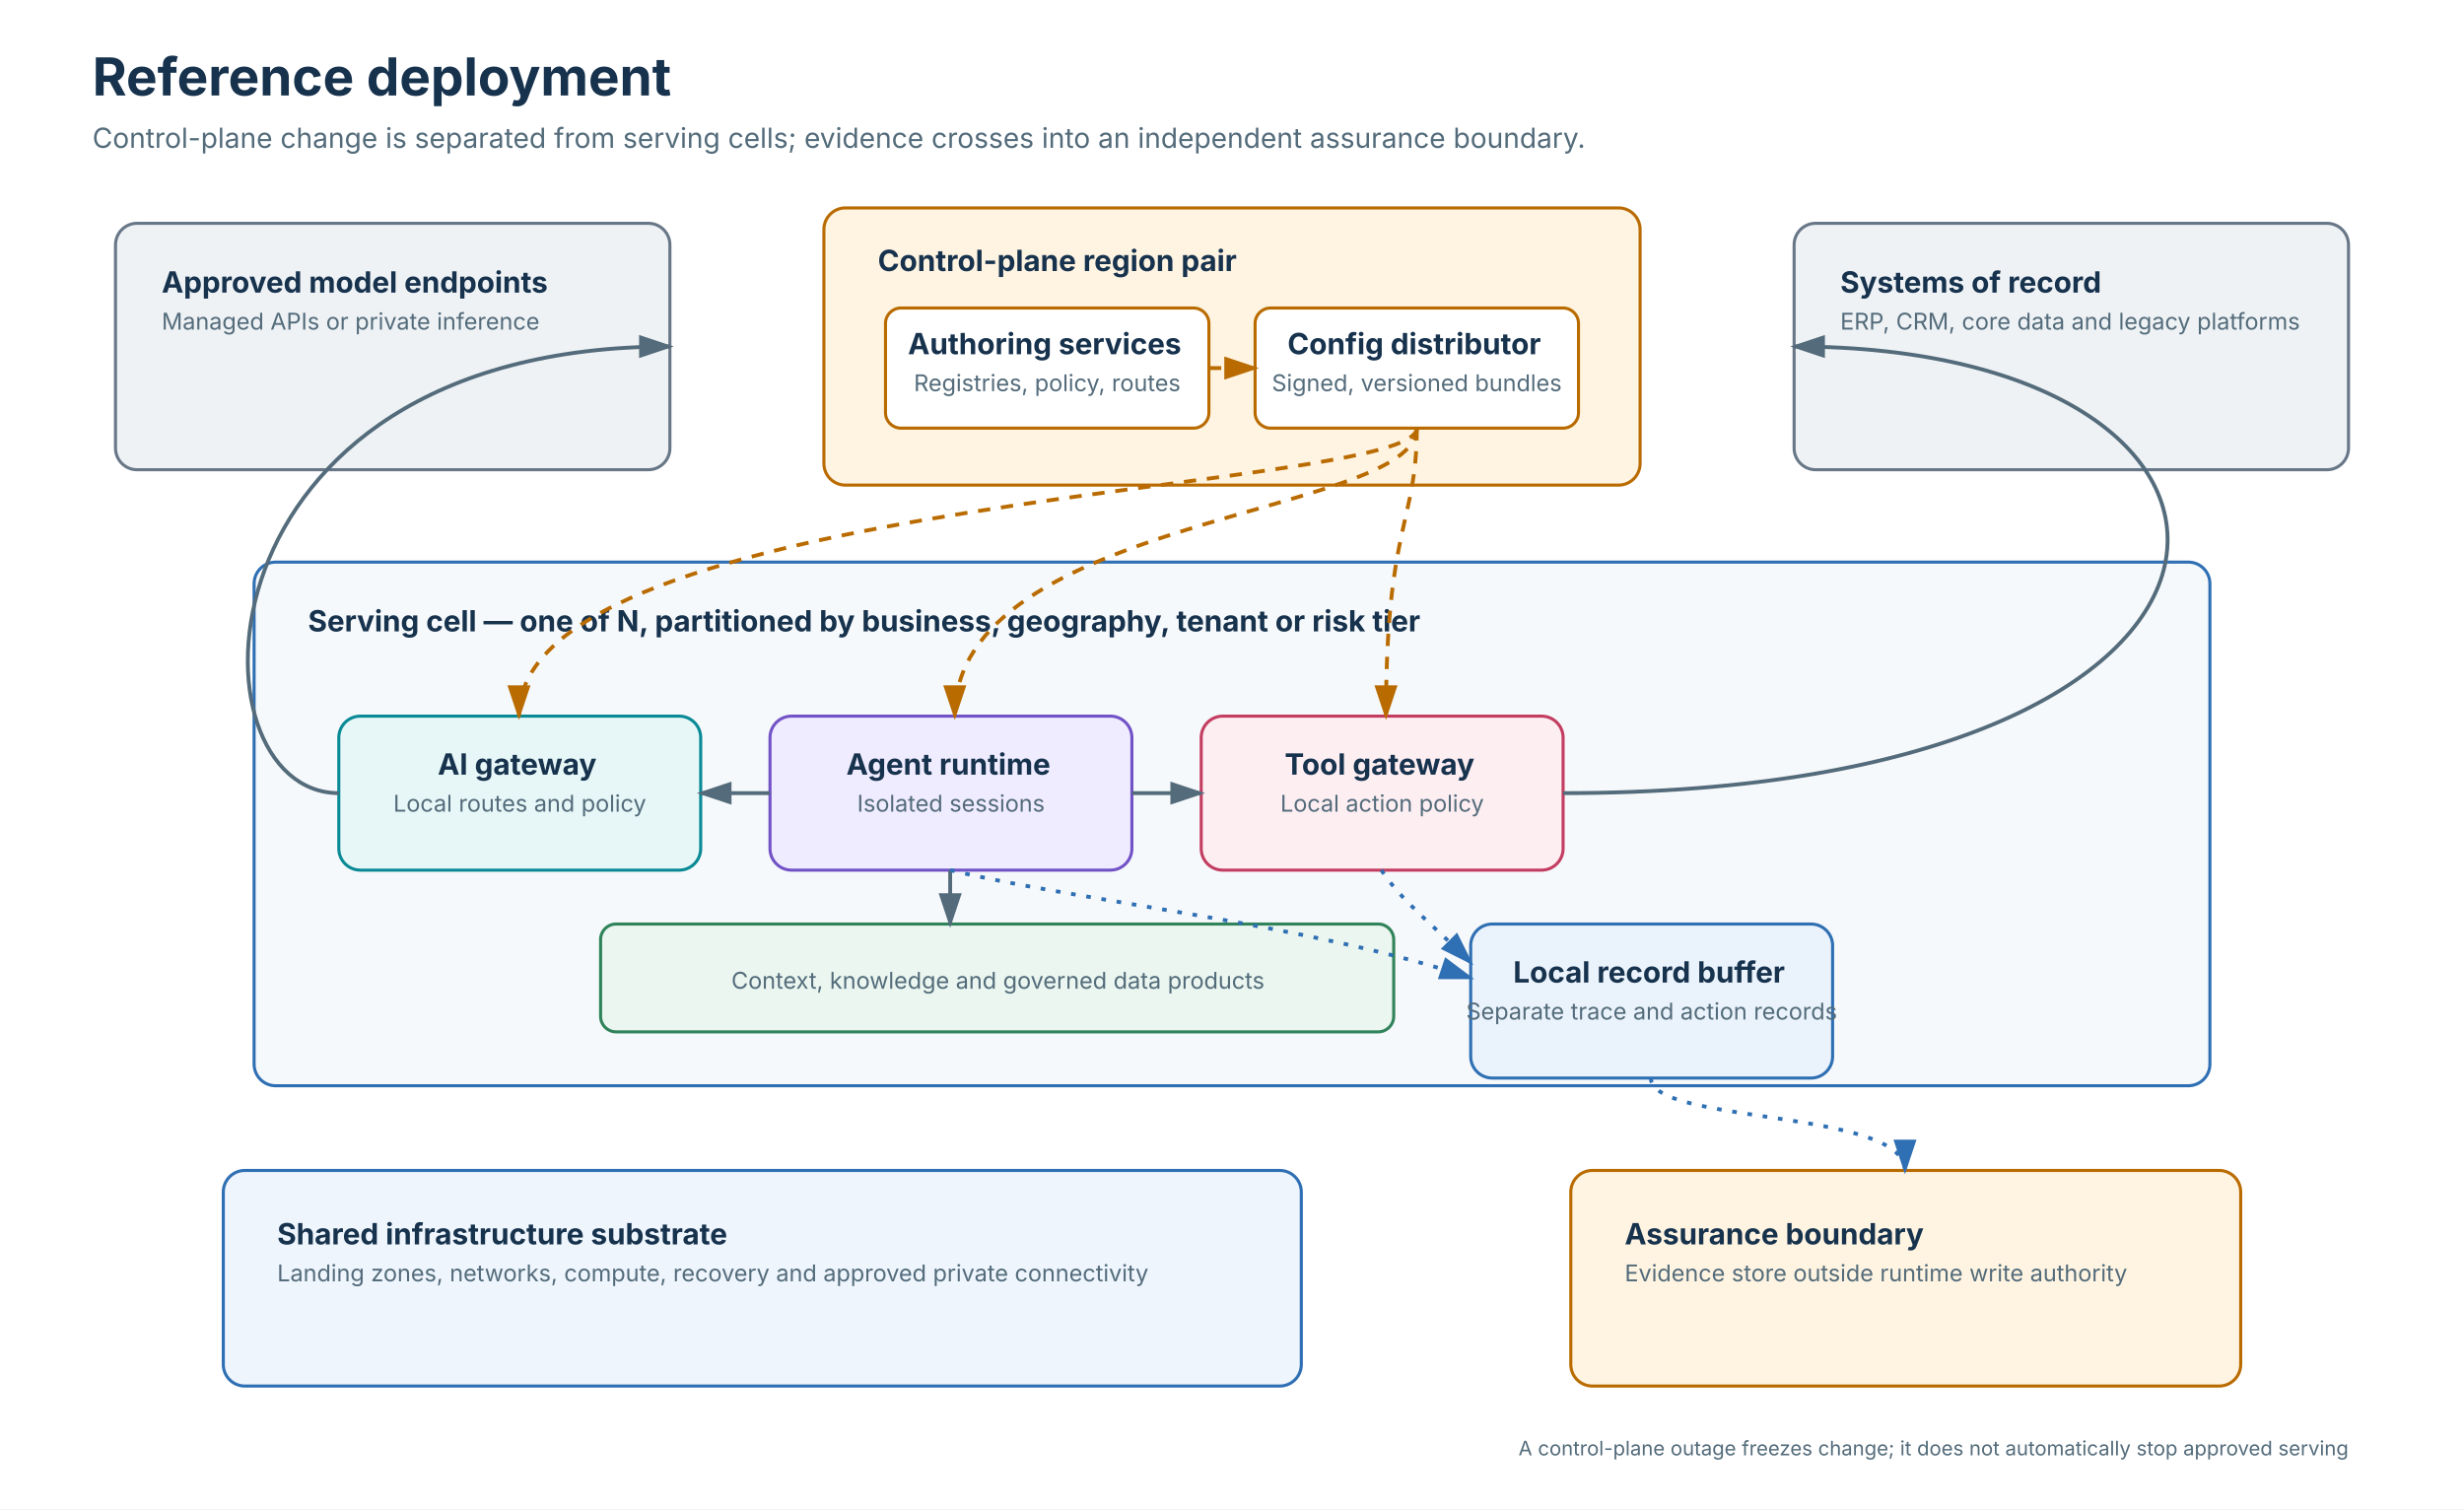
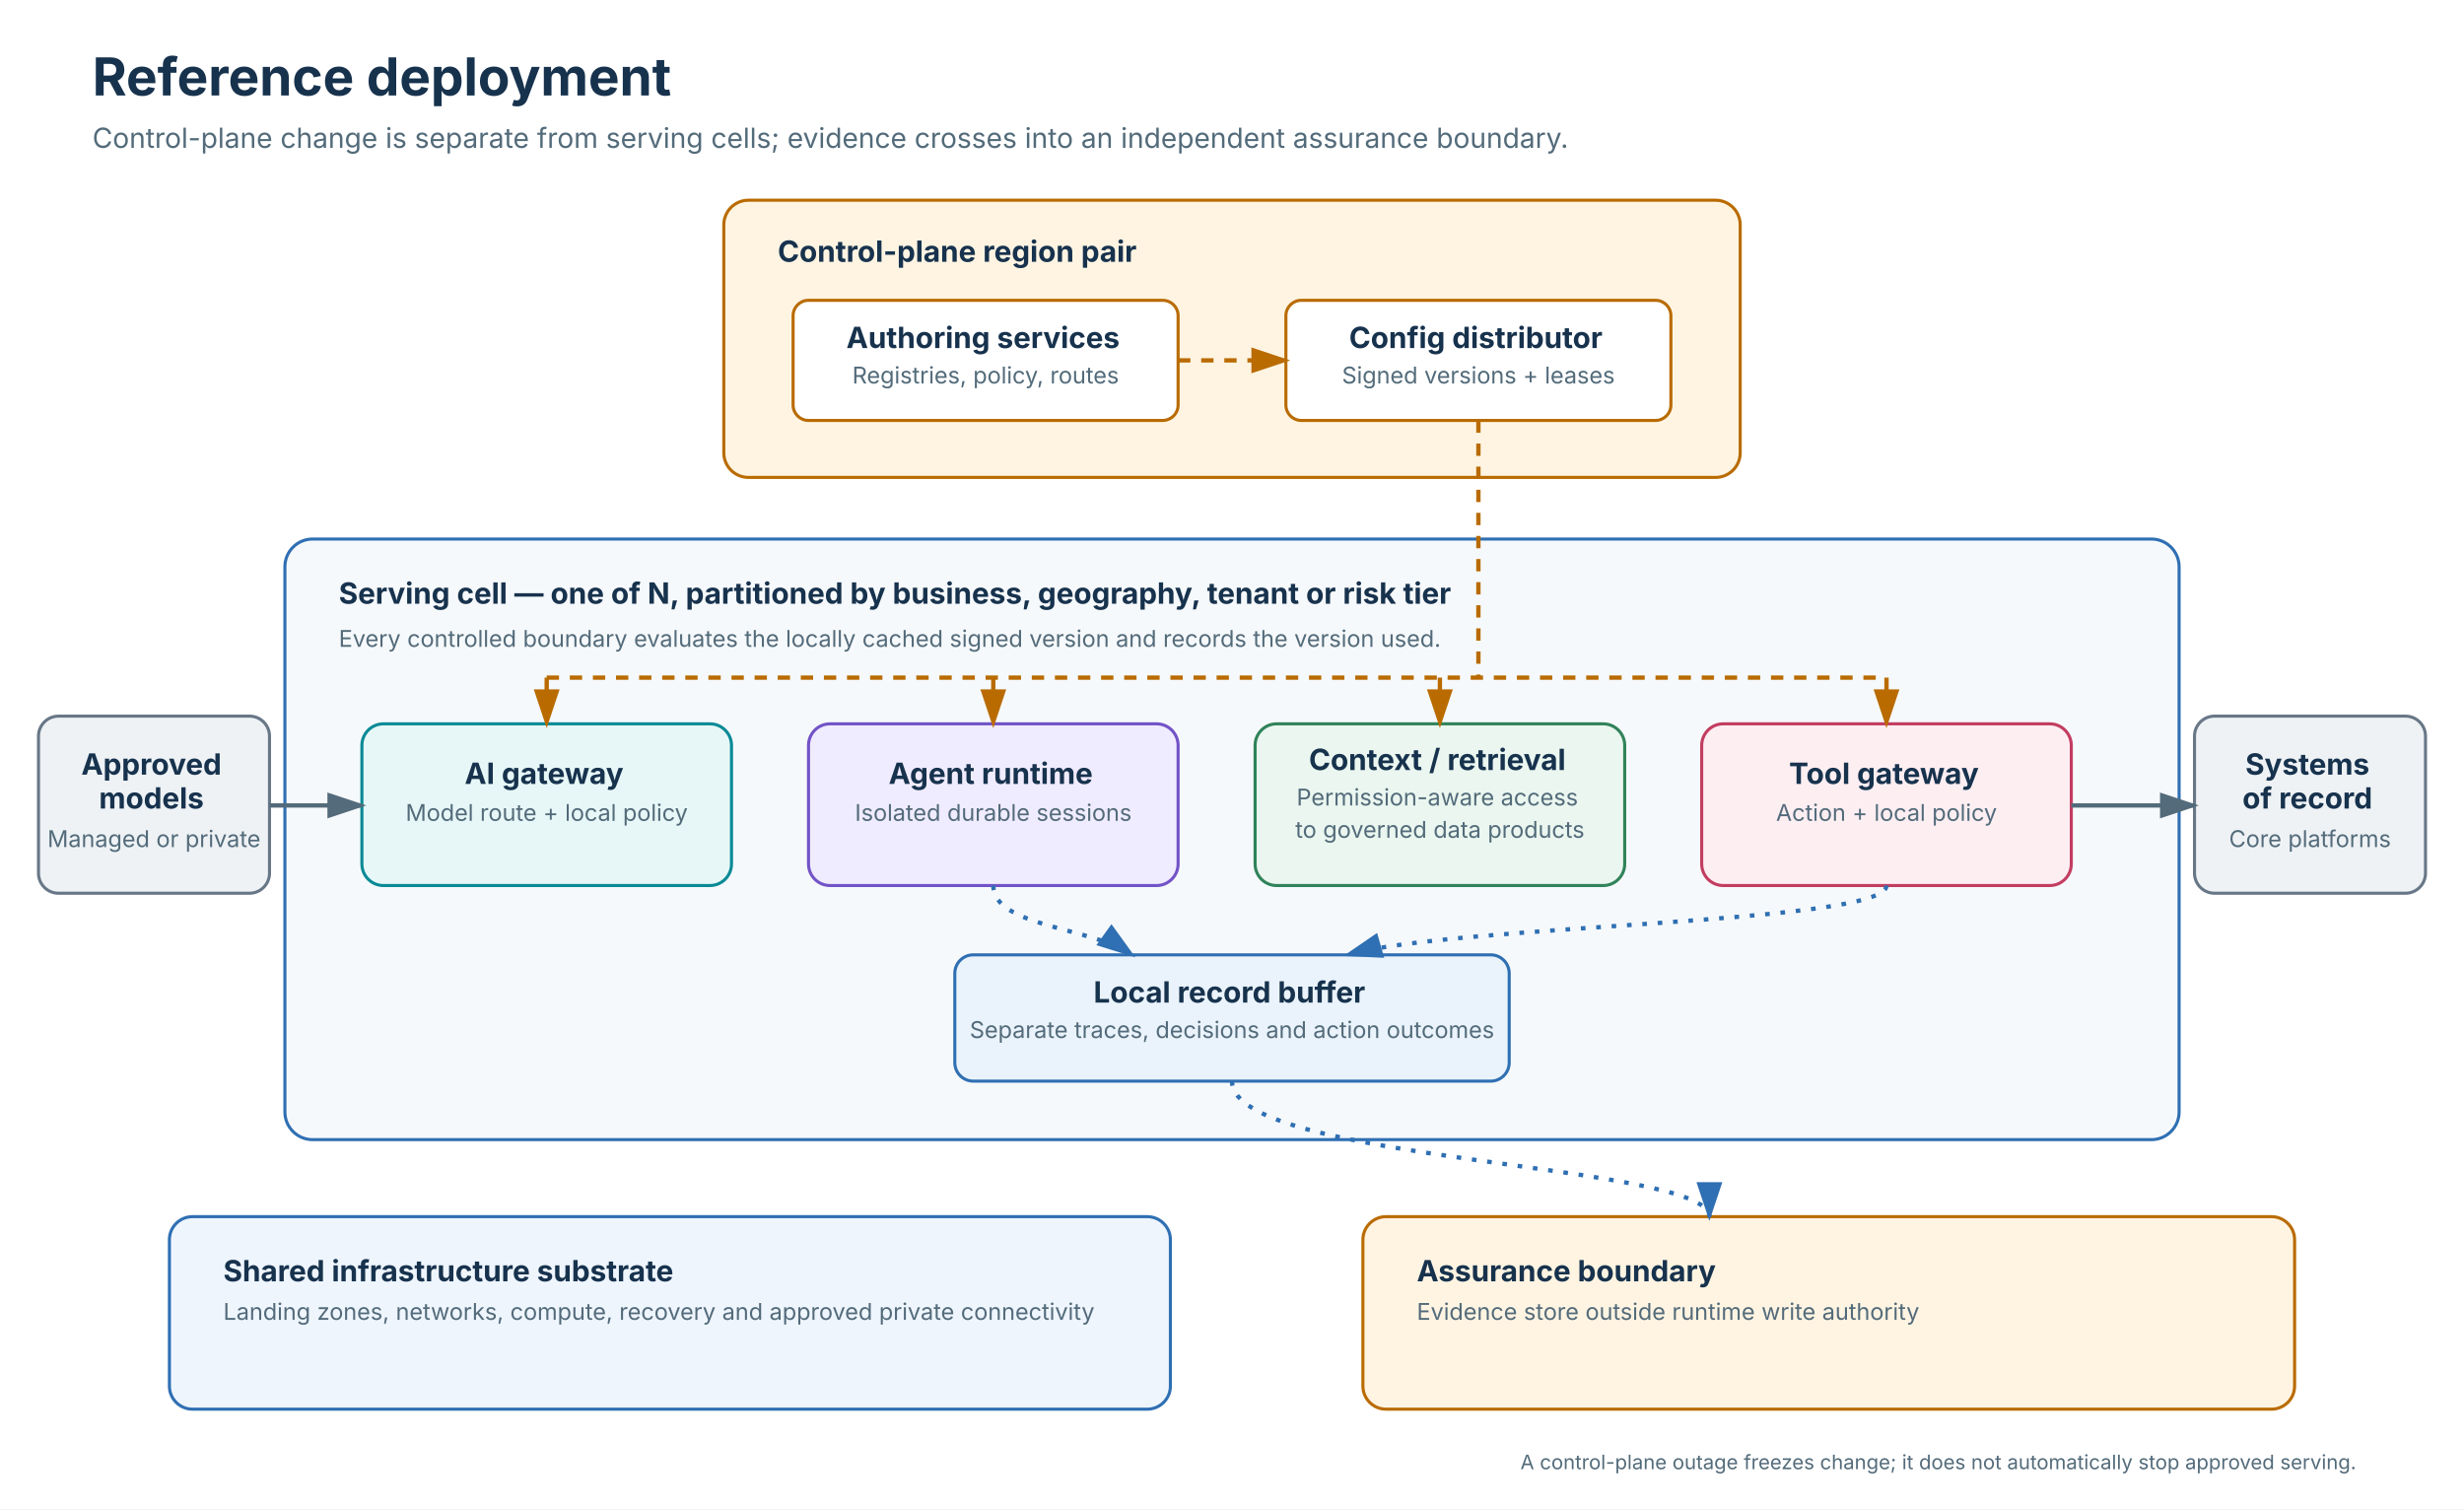
<svg xmlns="http://www.w3.org/2000/svg" width="1600" height="980" viewBox="0 0 1600 980" role="img" aria-labelledby="title desc">
  <defs>
    <marker id="arrow" markerWidth="10" markerHeight="10" refX="8" refY="3" orient="auto" markerUnits="strokeWidth">
      <path d="M0,0 L0,6 L9,3 z" fill="#536B7A" />
    </marker>
-     <marker id="arrow-orange" markerWidth="10" markerHeight="10" refX="8" refY="3" orient="auto" markerUnits="strokeWidth">
+     <marker id="arrowOrange" markerWidth="10" markerHeight="10" refX="8" refY="3" orient="auto" markerUnits="strokeWidth">
      <path d="M0,0 L0,6 L9,3 z" fill="#B96B00" />
    </marker>
-     <marker id="arrow-blue" markerWidth="10" markerHeight="10" refX="8" refY="3" orient="auto" markerUnits="strokeWidth">
+     <marker id="arrowBlue" markerWidth="10" markerHeight="10" refX="8" refY="3" orient="auto" markerUnits="strokeWidth">
      <path d="M0,0 L0,6 L9,3 z" fill="#2F6FB3" />
    </marker>
-     <style>text{font-family:Inter,Segoe UI,Arial,sans-serif} .h1{font-size:34px;font-weight:700;fill:#17324D}.sub{font-size:18px;fill:#536B7A}.label{font-size:19px;font-weight:700;fill:#17324D}.small{font-size:15px;fill:#536B7A}.tiny{font-size:13px;fill:#536B7A}.path{font-size:16px;font-weight:700;letter-spacing:.7px}.box{stroke-width:2}.arrow{fill:none;stroke:#536B7A;stroke-width:2.5;marker-end:url(#arrow)}.control{fill:none;stroke:#B96B00;stroke-width:2.5;stroke-dasharray:8 7;marker-end:url(#arrow-orange)}.evidence{fill:none;stroke:#2F6FB3;stroke-width:2.5;stroke-dasharray:3 7;marker-end:url(#arrow-blue)}</style>
+     <style>text{font-family:Inter,Segoe UI,Arial,sans-serif}.h1{font-size:34px;font-weight:700;fill:#17324D}.sub{font-size:18px;fill:#536B7A}.label{font-size:19px;font-weight:700;fill:#17324D}.small{font-size:15px;fill:#536B7A}.tiny{font-size:13px;fill:#536B7A}.path{font-size:16px;font-weight:700;letter-spacing:.7px}.box{stroke-width:2}.arrow{fill:none;stroke:#536B7A;stroke-width:2.8;marker-end:url(#arrow)}.control{fill:none;stroke:#B96B00;stroke-width:2.8;stroke-dasharray:8 7;marker-end:url(#arrowOrange)}.evidence{fill:none;stroke:#2F6FB3;stroke-width:2.8;stroke-dasharray:3 7;marker-end:url(#arrowBlue)}</style>
  </defs>
  <rect width="1600" height="980" fill="#FFFFFF" />
  <text x="60" y="62" class="h1">Reference deployment</text>
-   <text x="60" y="96" class="sub">Control-plane change is separated from serving cells; evidence crosses into an independent assurance boundary.</text>
-   <rect x="75" y="145" width="360" height="160" rx="14" fill="#EEF2F5" stroke="#687787" class="box" />
-   <text x="105" y="190" text-anchor="start">
-     <tspan class="label">Approved model endpoints</tspan>
-     <tspan x="105" dy="24" class="small">Managed APIs or private inference</tspan>
+   <text x="60" y="96" class="sub">Control-plane change is separate from serving cells; evidence crosses into an independent assurance boundary.</text>
+   <rect x="470" y="130" width="660" height="180" rx="16" fill="#FFF4E2" stroke="#B96B00" class="box" />
+   <text x="505" y="170" class="label">Control-plane region pair</text>
+   <rect x="515" y="195" width="250" height="78" rx="10" fill="#FFFFFF" stroke="#B96B00" class="box" />
+   <text x="640" y="226" text-anchor="middle">
+     <tspan class="label">Authoring services</tspan>
+     <tspan x="640" dy="23" class="small">Registries, policy, routes</tspan>
  </text>
-   <rect x="1165" y="145" width="360" height="160" rx="14" fill="#EEF2F5" stroke="#687787" class="box" />
-   <text x="1195" y="190" text-anchor="start">
-     <tspan class="label">Systems of record</tspan>
-     <tspan x="1195" dy="24" class="small">ERP, CRM, core data and legacy platforms</tspan>
+   <rect x="835" y="195" width="250" height="78" rx="10" fill="#FFFFFF" stroke="#B96B00" class="box" />
+   <text x="960" y="226" text-anchor="middle">
+     <tspan class="label">Config distributor</tspan>
+     <tspan x="960" dy="23" class="small">Signed versions + leases</tspan>
  </text>
-   <rect x="535" y="135" width="530" height="180" rx="14" fill="#FFF4E2" stroke="#B96B00" class="box" />
-   <text x="570" y="176" class="label" text-anchor="start">Control-plane region pair</text>
-   <rect x="575" y="200" width="210" height="78" rx="10" fill="#FFFFFF" stroke="#B96B00" class="box" />
-   <text x="680" y="230" text-anchor="middle">
-     <tspan class="label">Authoring services</tspan>
-     <tspan x="680" dy="24" class="small">Registries, policy, routes</tspan>
+   <path d="M765 234 L835 234" class="control" />
+   <rect x="185" y="350" width="1230" height="390" rx="18" fill="#F6F9FB" stroke="#2F6FB3" class="box" />
+   <text x="220" y="392" class="label">Serving cell — one of N, partitioned by business, geography, tenant or risk tier</text>
+   <text x="220" y="420" class="small">Every controlled boundary evaluates the locally cached signed version and records the version used.</text>
+   <rect x="235" y="470" width="240" height="105" rx="14" fill="#E7F7F7" stroke="#098A96" class="box" />
+   <text x="355" y="509" text-anchor="middle">
+     <tspan class="label">AI gateway</tspan>
+     <tspan x="355" dy="24" class="small">Model route + local policy</tspan>
  </text>
-   <rect x="815" y="200" width="210" height="78" rx="10" fill="#FFFFFF" stroke="#B96B00" class="box" />
-   <text x="920" y="230" text-anchor="middle">
-     <tspan class="label">Config distributor</tspan>
-     <tspan x="920" dy="24" class="small">Signed, versioned bundles</tspan>
+   <rect x="525" y="470" width="240" height="105" rx="14" fill="#F0ECFF" stroke="#7253C7" class="box" />
+   <text x="645" y="509" text-anchor="middle">
+     <tspan class="label">Agent runtime</tspan>
+     <tspan x="645" dy="24" class="small">Isolated durable sessions</tspan>
  </text>
-   <path d="M785 239 L815 239" class="control" />
-   <rect x="165" y="365" width="1270" height="340" rx="14" fill="#F6F9FB" stroke="#2F6FB3" class="box" />
-   <text x="200" y="410" class="label" text-anchor="start">Serving cell — one of N, partitioned by business, geography, tenant or risk tier</text>
-   <rect x="220" y="465" width="235" height="100" rx="14" fill="#E7F7F7" stroke="#098A96" class="box" />
-   <text x="337.5" y="503" text-anchor="middle">
-     <tspan class="label">AI gateway</tspan>
-     <tspan x="337.5" dy="24" class="small">Local routes and policy</tspan>
+   <rect x="815" y="470" width="240" height="105" rx="14" fill="#EAF6EF" stroke="#30835A" class="box" />
+   <text x="935" y="500" text-anchor="middle">
+     <tspan class="label">Context / retrieval</tspan>
+     <tspan x="935" dy="23" class="small">Permission-aware access</tspan>
+     <tspan x="935" dy="21" class="small">to governed data products</tspan>
  </text>
-   <rect x="500" y="465" width="235" height="100" rx="14" fill="#F0ECFF" stroke="#7253C7" class="box" />
-   <text x="617.5" y="503" text-anchor="middle">
-     <tspan class="label">Agent runtime</tspan>
-     <tspan x="617.5" dy="24" class="small">Isolated sessions</tspan>
+   <rect x="1105" y="470" width="240" height="105" rx="14" fill="#FDEEF2" stroke="#C33D61" class="box" />
+   <text x="1225" y="509" text-anchor="middle">
+     <tspan class="label">Tool gateway</tspan>
+     <tspan x="1225" dy="24" class="small">Action + local policy</tspan>
  </text>
-   <rect x="780" y="465" width="235" height="100" rx="14" fill="#FDEEF2" stroke="#C33D61" class="box" />
-   <text x="897.5" y="503" text-anchor="middle">
-     <tspan class="label">Tool gateway</tspan>
-     <tspan x="897.5" dy="24" class="small">Local action policy</tspan>
+   <path d="M960 273 L960 440 M355 440 L1225 440" fill="none" stroke="#B96B00" stroke-width="2.8" stroke-dasharray="8 7" />
+   <path d="M355 440 L355 470" class="control" />
+   <path d="M645 440 L645 470" class="control" />
+   <path d="M935 440 L935 470" class="control" />
+   <path d="M1225 440 L1225 470" class="control" />
+   <rect x="25" y="465" width="150" height="115" rx="13" fill="#EEF2F5" stroke="#687787" class="box" />
+   <text x="100" y="503" text-anchor="middle">
+     <tspan class="label">Approved</tspan>
+     <tspan x="100" dy="22" class="label">models</tspan>
+     <tspan x="100" dy="25" class="small">Managed or private</tspan>
  </text>
-   <rect x="955" y="600" width="235" height="100" rx="14" fill="#EAF3FB" stroke="#2F6FB3" class="box" />
-   <text x="1072.5" y="638" text-anchor="middle">
+   <path d="M175 523 L235 523" class="arrow" />
+   <rect x="1425" y="465" width="150" height="115" rx="13" fill="#EEF2F5" stroke="#687787" class="box" />
+   <text x="1500" y="503" text-anchor="middle">
+     <tspan class="label">Systems</tspan>
+     <tspan x="1500" dy="22" class="label">of record</tspan>
+     <tspan x="1500" dy="25" class="small">Core platforms</tspan>
+   </text>
+   <path d="M1345 523 L1425 523" class="arrow" />
+   <rect x="620" y="620" width="360" height="82" rx="12" fill="#EAF3FB" stroke="#2F6FB3" class="box" />
+   <text x="800" y="651" text-anchor="middle">
    <tspan class="label">Local record buffer</tspan>
-     <tspan x="1072.5" dy="24" class="small">Separate trace and action records</tspan>
+     <tspan x="800" dy="23" class="small">Separate traces, decisions and action outcomes</tspan>
  </text>
-   <path d="M500 515 L455 515" class="arrow" />
-   <path d="M735 515 L780 515" class="arrow" />
-   <rect x="390" y="600" width="515" height="70" rx="10" fill="#EAF6EF" stroke="#30835A" class="box" />
-   <text x="648" y="642" class="small" text-anchor="middle">Context, knowledge and governed data products</text>
-   <path d="M617 565 L617 600" class="arrow" />
-   <path d="M617 565 C700 585 850 600 955 635" class="evidence" />
-   <path d="M897 565 C910 585 930 600 955 625" class="evidence" />
-   <path d="M920 278 C920 340 900 340 900 465" class="control" />
-   <path d="M920 278 C920 335 620 335 620 465" class="control" />
-   <path d="M920 278 C920 320 337 320 337 465" class="control" />
-   <path d="M220 515 C120 515 120 225 435 225" class="arrow" />
-   <path d="M1015 515 C1510 515 1510 225 1165 225" class="arrow" />
-   <rect x="1020" y="760" width="435" height="140" rx="14" fill="#FFF4E2" stroke="#B96B00" class="box" />
-   <text x="1055" y="808" text-anchor="start">
+   <path d="M645 575 C645 602 710 602 735 620" class="evidence" />
+   <path d="M1225 575 C1225 600 945 600 875 620" class="evidence" />
+   <rect x="110" y="790" width="650" height="125" rx="15" fill="#EEF5FD" stroke="#2F6FB3" class="box" />
+   <text x="145" y="832">
+     <tspan class="label">Shared infrastructure substrate</tspan>
+     <tspan x="145" dy="25" class="small">Landing zones, networks, compute, recovery and approved private connectivity</tspan>
+   </text>
+   <rect x="885" y="790" width="605" height="125" rx="15" fill="#FFF4E2" stroke="#B96B00" class="box" />
+   <text x="920" y="832">
    <tspan class="label">Assurance boundary</tspan>
-     <tspan x="1055" dy="24" class="small">Evidence store outside runtime write authority</tspan>
+     <tspan x="920" dy="25" class="small">Evidence store outside runtime write authority</tspan>
  </text>
-   <path d="M1072 700 C1072 730 1237 720 1237 760" class="evidence" />
-   <rect x="145" y="760" width="700" height="140" rx="14" fill="#EEF5FD" stroke="#2F6FB3" class="box" />
-   <text x="180" y="808" text-anchor="start">
-     <tspan class="label">Shared infrastructure substrate</tspan>
-     <tspan x="180" dy="24" class="small">Landing zones, networks, compute, recovery and approved private connectivity</tspan>
-   </text>
-   <text x="1525" y="945" class="tiny" text-anchor="end">A control-plane outage freezes change; it does not automatically stop approved serving</text>
+   <path d="M800 702 C800 755 1110 755 1110 790" class="evidence" />
+   <text x="1530" y="954" class="tiny" text-anchor="end">A control-plane outage freezes change; it does not automatically stop approved serving.</text>
</svg>
